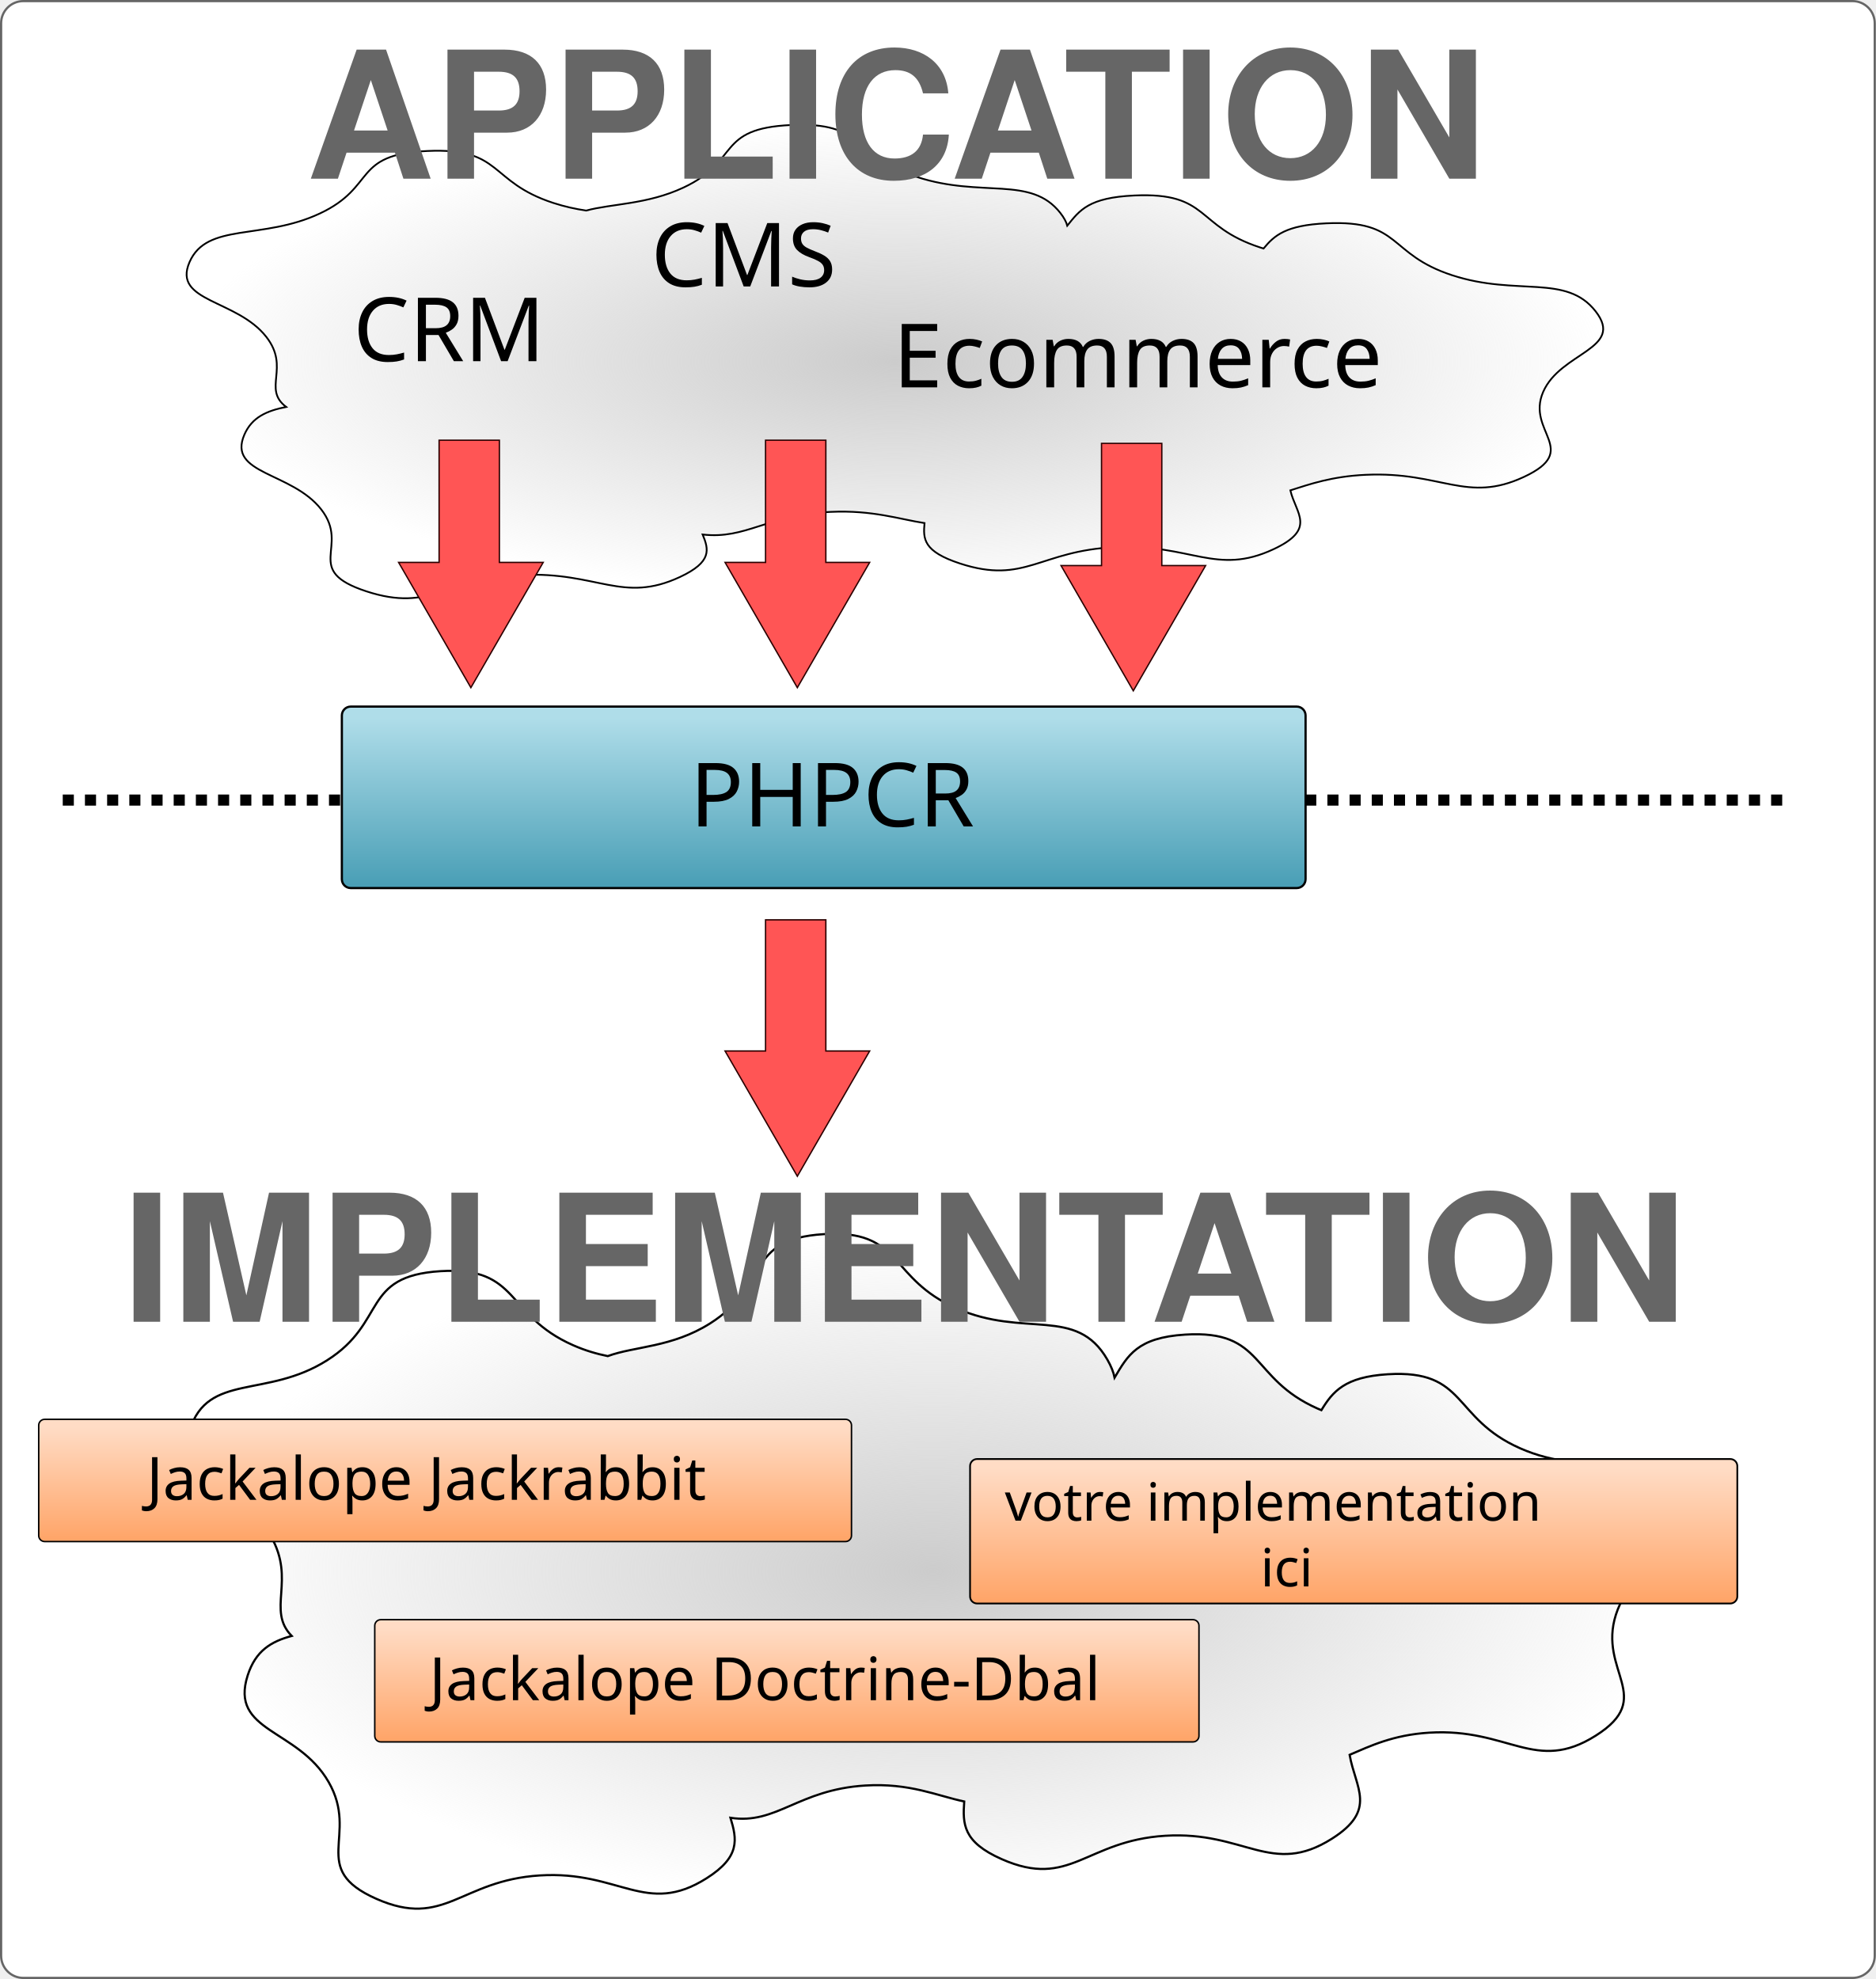
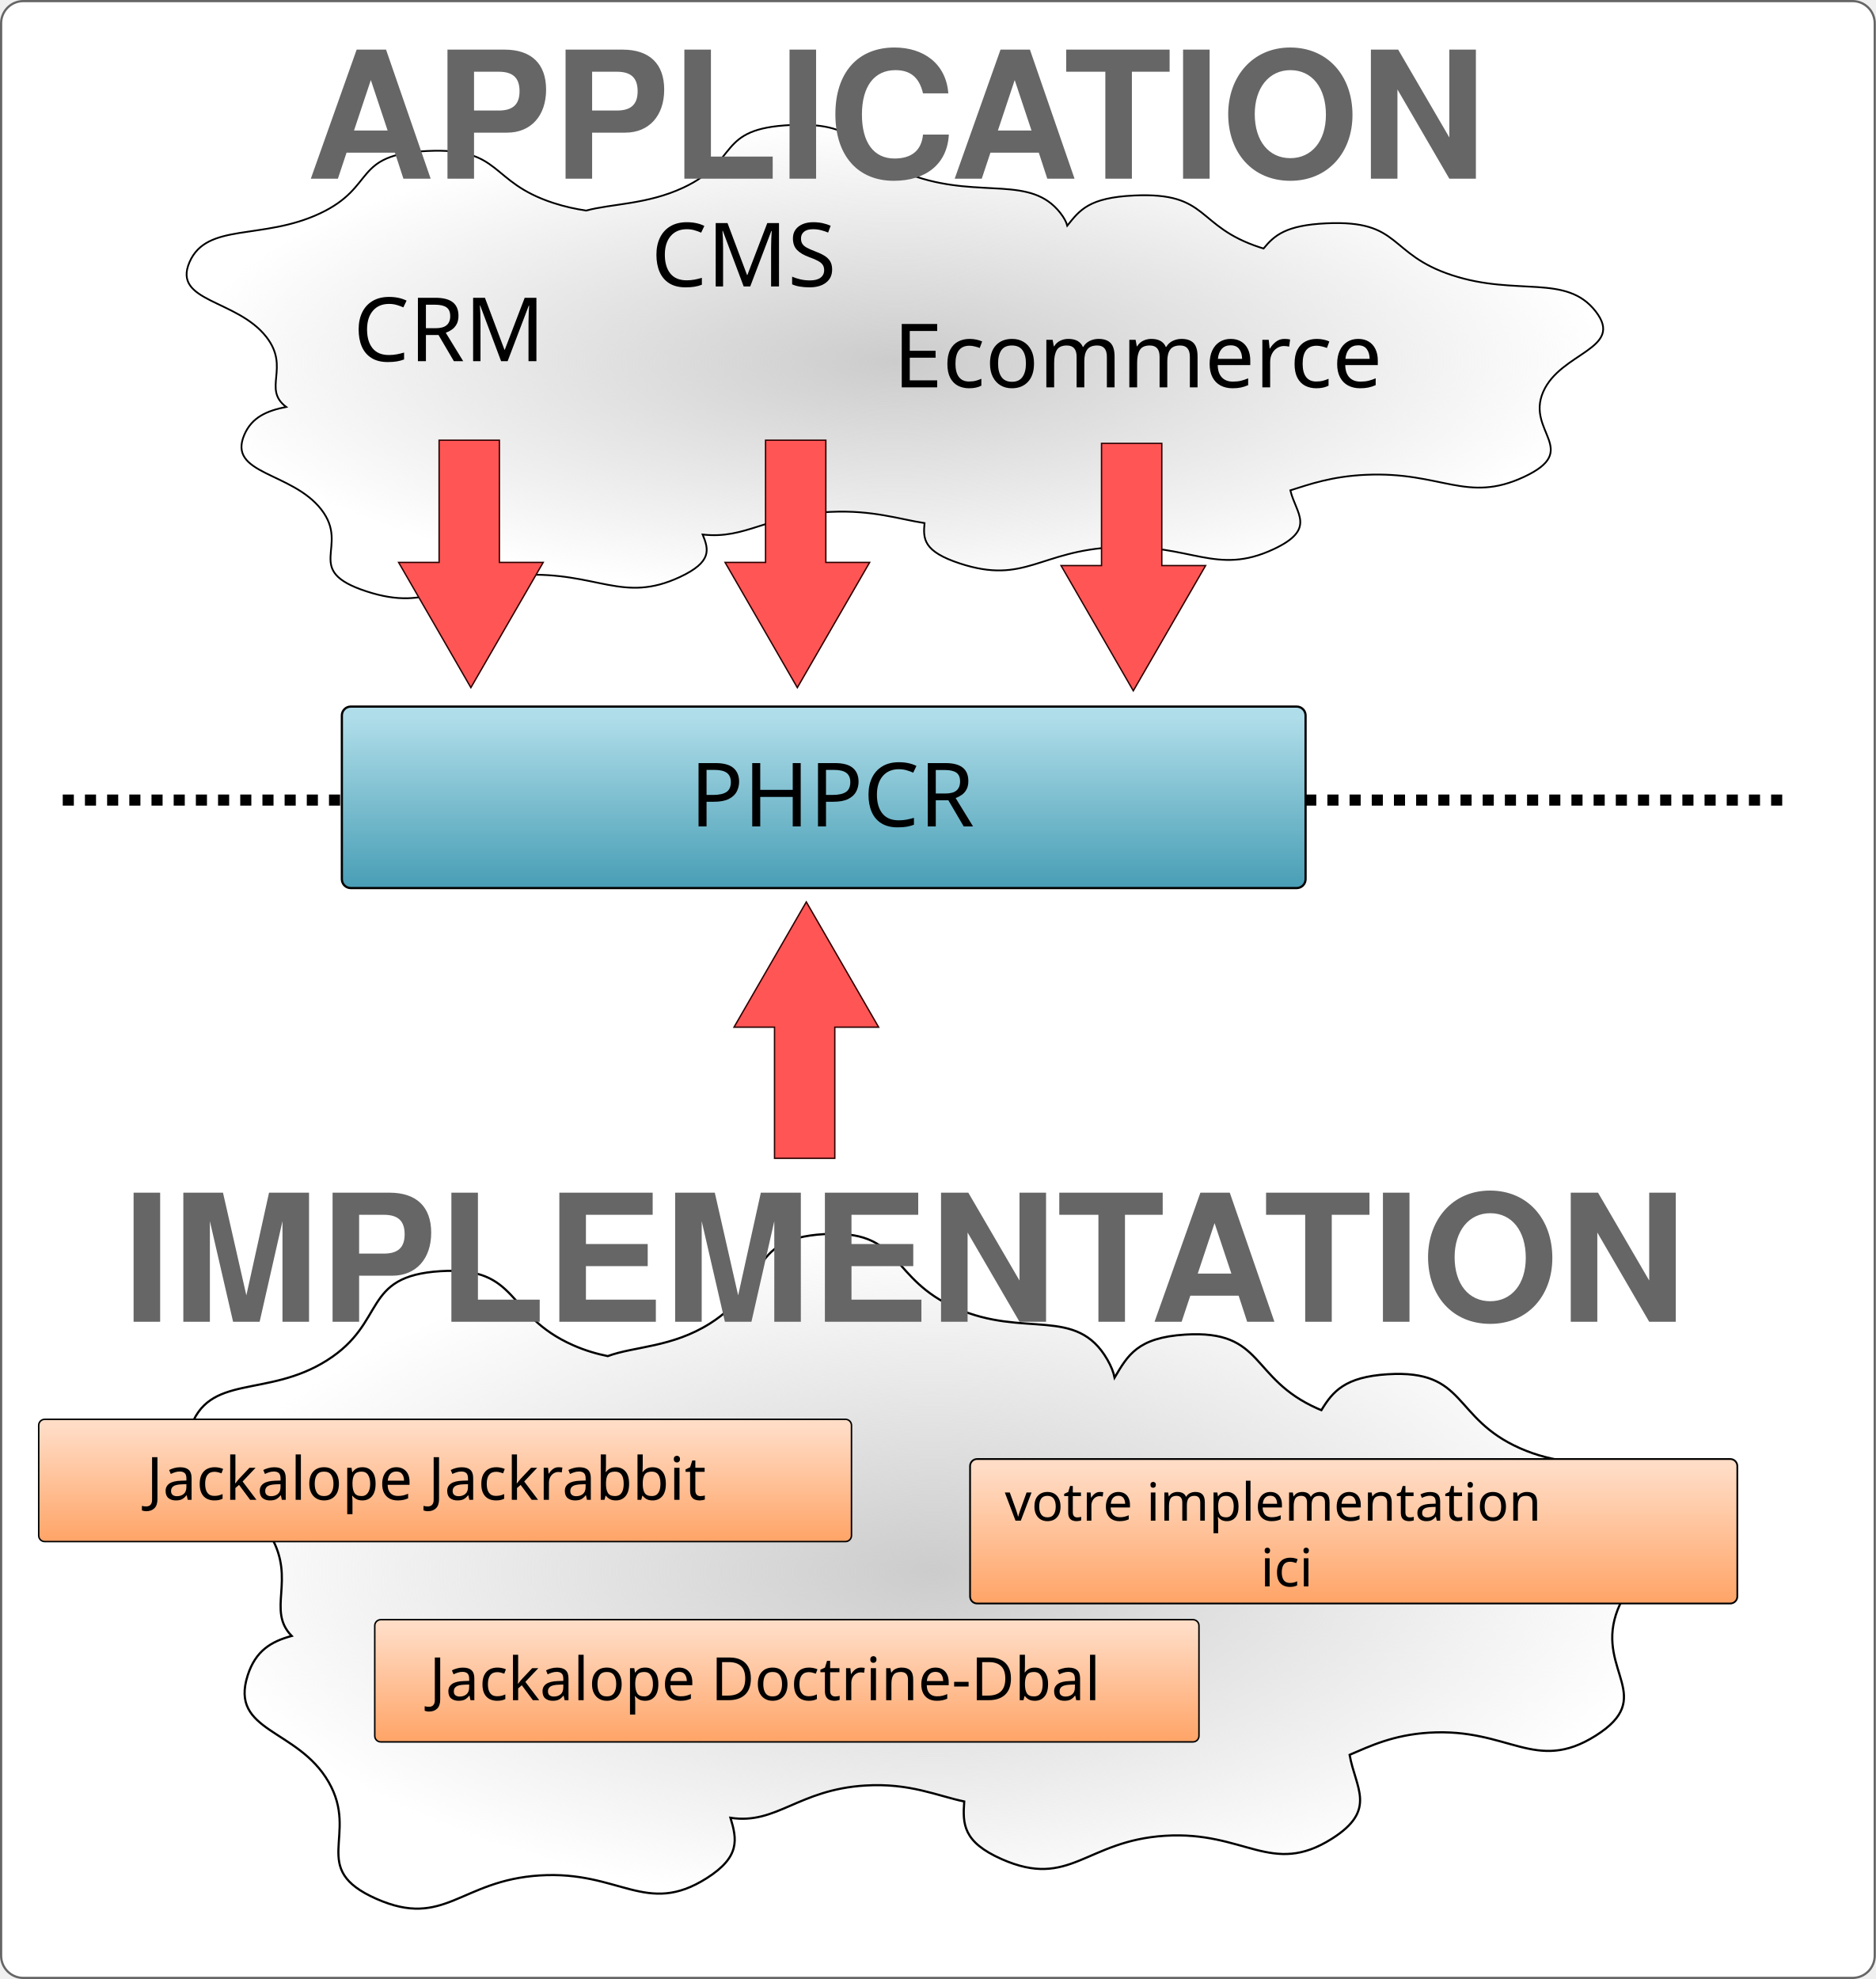
<svg xmlns="http://www.w3.org/2000/svg" xmlns:xlink="http://www.w3.org/1999/xlink" width="845.5" height="891.938" id="svg2" version="1.1">
  <defs id="defs4">
    <linearGradient id="linearGradient3951">
      <stop style="stop-color:#ee83ff;stop-opacity:1;" offset="0" id="stop3953" />
      <stop style="stop-color:#b410ff;stop-opacity:1;" offset="1" id="stop3955" />
    </linearGradient>
    <linearGradient id="linearGradient3838">
      <stop style="stop-color:#cccccc;stop-opacity:1;" offset="0" id="stop3840" />
      <stop style="stop-color:#cccccc;stop-opacity:0;" offset="1" id="stop3842" />
    </linearGradient>
    <linearGradient id="linearGradient3830">
      <stop style="stop-color:#afdde9;stop-opacity:1;" offset="0" id="stop3832" />
      <stop style="stop-color:#3894ad;stop-opacity:1;" offset="1" id="stop3834" />
    </linearGradient>
    <linearGradient id="linearGradient3822">
      <stop style="stop-color:#ffdcc5;stop-opacity:1;" offset="0" id="stop3824" />
      <stop style="stop-color:#ff9b58;stop-opacity:1;" offset="1" id="stop3826" />
    </linearGradient>
    <linearGradient xlink:href="#linearGradient3830" id="linearGradient3836" x1="377.143" y1="530.934" x2="377.143" y2="619.551" gradientUnits="userSpaceOnUse" gradientTransform="translate(-72.73098,-137.3807)" />
    <radialGradient xlink:href="#linearGradient3838" id="radialGradient3846" cx="410.934" cy="276.379" fx="410.934" fy="276.379" r="295.402" gradientTransform="matrix(1.082555,0,0,0.3621975,-82.41218,132.8386)" gradientUnits="userSpaceOnUse" />
    <radialGradient xlink:href="#linearGradient3838" id="radialGradient3871" gradientUnits="userSpaceOnUse" gradientTransform="matrix(1.140483,0,0,0.5161967,-89.04401,635.4955)" cx="410.934" cy="276.379" fx="410.934" fy="276.379" r="295.402" />
    <linearGradient xlink:href="#linearGradient3822" id="linearGradient3933" gradientUnits="userSpaceOnUse" gradientTransform="matrix(0.6735287,0,0,0.6735287,-23.41522,410.0696)" x1="377.143" y1="530.934" x2="377.143" y2="619.551" />
    <linearGradient xlink:href="#linearGradient3822" id="linearGradient3935" gradientUnits="userSpaceOnUse" gradientTransform="matrix(0.7961487,0,0,0.7961487,355.3904,379.6454)" x1="377.143" y1="530.934" x2="377.143" y2="619.551" />
    <linearGradient xlink:href="#linearGradient3822" id="linearGradient3937" gradientUnits="userSpaceOnUse" gradientTransform="matrix(0.6735287,0,0,0.6735287,45.21854,538.7579)" x1="377.143" y1="530.934" x2="377.143" y2="619.551" />
  </defs>
  <g id="layer1" transform="translate(40.90625,-70)">
    <rect style="fill:#ffffff;fill-opacity:1;stroke:#666666;stroke-width:1;stroke-miterlimit:4;stroke-opacity:1;stroke-dasharray:none" id="rect3999" width="844.488" height="890.955" x="-40.406" y="70.494" rx="10" />
    <path style="fill:none;stroke:#000000;stroke-width:5;stroke-linecap:butt;stroke-linejoin:miter;stroke-miterlimit:4;stroke-opacity:1;stroke-dasharray:5, 5;stroke-dashoffset:0" d="m -12.622,430.597 779.838,0" id="path4001" />
    <path style="fill:url(#radialGradient3846);fill-opacity:1;stroke:#000000;stroke-width:0.796;stroke-miterlimit:4;stroke-opacity:1;stroke-dasharray:none" d="m 318.762,126.254 c -0.988,0.016 -2.013,0.043 -3.079,0.091 -34.107,1.561 -22.684,16.115 -48.58,28.213 -16.332,7.631 -32.284,7.202 -43.81,10.349 -4.723,-0.708 -9.668,-1.762 -14.851,-3.456 -29.291,-9.573 -22.592,-24.966 -56.699,-23.404 -34.107,1.561 -22.684,16.115 -48.58,28.213 -25.896,12.098 -50.868,3.89 -58.661,21.905 -7.793,18.015 21.355,16.649 34.642,33.699 10.846,13.918 -1.938,23.341 8.931,31.541 -8.676,1.736 -15.421,4.595 -18.843,12.507 -7.793,18.015 21.355,16.631 34.642,33.68 13.287,17.05 -8.891,27.363 20.399,36.935 29.291,9.573 35.887,-5.826 69.994,-7.387 34.107,-1.561 45.384,13.013 71.28,0.914 14.578,-6.811 13.02,-12.372 10.25,-19.144 19.716,2.258 28.901,-8.887 57.646,-10.203 19.07,-0.873 31.01,3.311 42.355,5.047 -0.651,7.06 -0.682,12.766 16.035,18.23 29.291,9.573 35.853,-5.826 69.96,-7.387 34.107,-1.561 45.418,13.031 71.313,0.933 19.51,-9.115 10.076,-15.992 7.578,-26.531 8.81,-2.777 18.617,-6.297 34.033,-7.003 34.107,-1.561 45.384,13.031 71.28,0.933 25.895,-12.098 0.834,-20.255 8.627,-38.27 7.793,-18.015 36.934,-19.3 23.647,-36.35 -13.287,-17.05 -35.358,-6.682 -64.649,-16.255 -29.291,-9.573 -22.558,-24.966 -56.665,-23.404 -18.286,0.837 -23.469,5.429 -28.349,11.355 -0.533,-0.163 -1.052,-0.318 -1.59,-0.494 -29.291,-9.573 -22.558,-24.965 -56.665,-23.404 -20.54,0.94 -24.599,6.613 -30.21,13.604 -0.461,-1.698 -1.457,-3.581 -3.112,-5.705 -13.287,-17.05 -35.392,-6.682 -64.683,-16.255 -28.376,-9.273 -22.945,-24.004 -53.586,-23.496 z" id="path3021" />
    <g transform="translate(-311.127,-536.391)" id="g3939" />
    <text xml:space="preserve" style="font-size:40px;font-style:normal;font-weight:normal;line-height:125%;letter-spacing:0px;word-spacing:0px;fill:#000000;fill-opacity:1;stroke:none;font-family:Sans" x="252.521" y="199.1" id="text2985">
      <tspan id="tspan2987" x="252.521" y="199.1">CMS</tspan>
    </text>
    <text xml:space="preserve" style="font-size:40px;font-style:normal;font-weight:normal;line-height:125%;letter-spacing:0px;word-spacing:0px;fill:#000000;fill-opacity:1;stroke:none;font-family:Sans" x="361.659" y="244.587" id="text2989">
      <tspan id="tspan2991" x="361.659" y="244.587">Ecommerce</tspan>
    </text>
    <text xml:space="preserve" style="font-size:40px;font-style:normal;font-weight:normal;line-height:125%;letter-spacing:0px;word-spacing:0px;fill:#000000;fill-opacity:1;stroke:none;font-family:Sans" x="118.302" y="232.77" id="text2993">
      <tspan id="tspan2995" x="118.302" y="232.77">CRM</tspan>
    </text>
    <rect style="fill:url(#linearGradient3836);fill-opacity:1;stroke:#000000;stroke-width:1;stroke-miterlimit:4;stroke-opacity:1;stroke-dasharray:none" id="rect2997" width="434.366" height="81.793" x="113.179" y="388.459" rx="4" />
    <text xml:space="preserve" style="font-size:40px;font-style:normal;font-weight:normal;line-height:125%;letter-spacing:0px;word-spacing:0px;fill:#000000;fill-opacity:1;stroke:none;font-family:Sans" x="270.07" y="442.488" id="text2999">
      <tspan id="tspan3001" x="270.07" y="442.488">PHPCR</tspan>
    </text>
    <path id="path3869" d="m 333.597,626.111 c -1.041,0.023 -2.12,0.061 -3.243,0.13 -35.932,2.225 -23.898,22.967 -51.179,40.209 -17.206,10.875 -34.012,10.264 -46.154,14.749 -4.976,-1.008 -10.186,-2.511 -15.646,-4.925 -30.858,-13.643 -23.801,-35.58 -59.733,-33.356 -35.932,2.225 -23.898,22.967 -51.179,40.209 -27.281,17.243 -53.59,5.545 -61.8,31.219 -8.21,25.674 22.498,23.728 36.495,48.027 11.426,19.835 -2.042,33.265 9.409,44.952 -9.141,2.475 -16.246,6.549 -19.852,17.824 -8.21,25.674 22.498,23.702 36.495,48.001 13.998,24.299 -9.367,38.997 21.491,52.639 30.858,13.643 37.807,-8.303 73.739,-10.528 35.932,-2.225 47.812,18.546 75.094,1.303 15.359,-9.707 13.716,-17.632 10.799,-27.284 20.771,3.218 30.448,-12.666 60.731,-14.541 20.091,-1.244 32.67,4.718 44.621,7.192 -0.686,10.061 -0.719,18.195 16.893,25.981 30.858,13.643 37.772,-8.303 73.704,-10.528 35.932,-2.225 47.848,18.572 75.129,1.329 20.554,-12.991 10.615,-22.791 7.983,-37.812 9.281,-3.957 19.613,-8.975 35.854,-9.981 35.932,-2.225 47.812,18.572 75.094,1.329 27.281,-17.242 0.878,-28.867 9.088,-54.541 8.21,-25.674 38.91,-27.506 24.912,-51.805 -13.997,-24.299 -37.25,-9.524 -68.108,-23.166 -30.858,-13.643 -23.765,-35.58 -59.697,-33.356 -19.265,1.193 -24.725,7.737 -29.866,16.183 -0.561,-0.232 -1.109,-0.453 -1.675,-0.704 -30.858,-13.643 -23.765,-35.58 -59.697,-33.356 -21.639,1.34 -25.916,9.425 -31.827,19.388 -0.486,-2.42 -1.535,-5.103 -3.279,-8.13 -13.998,-24.299 -37.286,-9.524 -68.144,-23.166 -29.894,-13.216 -24.173,-34.21 -56.454,-33.486 z" style="fill:url(#radialGradient3871);fill-opacity:1;stroke:#000000;stroke-width:0.975;stroke-miterlimit:4;stroke-opacity:1;stroke-dasharray:none" />
    <g id="g3917" transform="translate(-107.0762,-70.71068)">
      <rect rx="3.185" y="798.292" x="503.403" height="65.119" width="345.82" id="rect3875" style="fill:url(#linearGradient3935);fill-opacity:1;stroke:#000000;stroke-width:0.796;stroke-miterlimit:4;stroke-opacity:1;stroke-dasharray:none" />
      <text id="text3015" y="826.077" x="667.7" style="font-size:23.701px;font-style:normal;font-weight:normal;text-align:center;line-height:125%;letter-spacing:0px;word-spacing:0px;text-anchor:middle;fill:#000000;fill-opacity:1;stroke:none;font-family:Sans" xml:space="preserve">
        <tspan id="tspan3019" y="826.077" x="667.7">votre implementation</tspan>
        <tspan id="tspan3881" y="855.703" x="667.7">ici</tspan>
      </text>
    </g>
    <path style="fill:#ff5555;fill-opacity:1;stroke:#2b0000;stroke-width:0.614;stroke-miterlimit:4;stroke-opacity:1;stroke-dasharray:none" d="m 455.576,269.831 0,55.066 -18.255,0 16.299,28.226 16.28,28.226 16.299,-28.226 16.299,-28.226 -19.75,0 0,-55.066 z" id="rect3043" />
    <path id="path3048" d="m 304.148,268.402 0,55.066 -18.255,0 16.299,28.226 16.28,28.226 16.299,-28.226 16.299,-28.226 -19.75,0 0,-55.066 z" style="fill:#ff5555;fill-opacity:1;stroke:#2b0000;stroke-width:0.614;stroke-miterlimit:4;stroke-opacity:1;stroke-dasharray:none" />
    <text xml:space="preserve" style="font-size:79.794px;font-style:normal;font-variant:normal;font-weight:bold;font-stretch:normal;text-align:start;line-height:125%;letter-spacing:0px;word-spacing:0px;writing-mode:lr-tb;text-anchor:start;fill:#666666;fill-opacity:1;stroke:none;font-family:TeX Gyre Heros;-inkscape-font-specification:TeX Gyre Heros Bold" x="14.277" y="665.713" id="text3909">
      <tspan id="tspan3911" x="14.277" y="665.713">IMPLEMENTATION</tspan>
    </text>
    <path style="fill:#ff5555;fill-opacity:1;stroke:#2b0000;stroke-width:0.614;stroke-miterlimit:4;stroke-opacity:1;stroke-dasharray:none" d="m 157.005,268.402 0,55.066 -18.255,0 16.299,28.226 16.28,28.226 16.299,-28.226 16.299,-28.226 -19.75,0 0,-55.066 z" id="path3050" />
    <text id="text3913" y="150.536" x="97.11" style="font-size:79.794px;font-style:normal;font-variant:normal;font-weight:bold;font-stretch:normal;text-align:start;line-height:125%;letter-spacing:0px;word-spacing:0px;writing-mode:lr-tb;text-anchor:start;fill:#666666;fill-opacity:1;stroke:none;font-family:TeX Gyre Heros;-inkscape-font-specification:TeX Gyre Heros Bold" xml:space="preserve">
      <tspan y="150.536" x="97.11" id="tspan3915">APPLICATION</tspan>
    </text>
-     <path style="fill:#ff5555;fill-opacity:1;stroke:#2b0000;stroke-width:0.614;stroke-miterlimit:4;stroke-opacity:1;stroke-dasharray:none" d="m 304.148,484.575 0,59.106 -18.255,0 16.299,28.226 16.28,28.226 16.299,-28.226 16.299,-28.226 -19.75,0 0,-59.106 z" id="path3873" />
+     <path style="fill:#ff5555;fill-opacity:1;stroke:#2b0000;stroke-width:0.614;stroke-miterlimit:4;stroke-opacity:1;stroke-dasharray:none" d="m 308.188,592.052 0,-59.106 -18.255,0 16.299,-28.226 16.28,-28.226 16.299,28.226 16.299,28.226 -19.75,0 0,59.106 z" id="path3873" />
    <g id="g3928" transform="translate(-125.2589,-54.54824)">
      <rect rx="2.694" y="764.238" x="101.801" height="55.09" width="366.339" id="rect3889" style="fill:url(#linearGradient3933);fill-opacity:1;stroke:#000000;stroke-width:0.674;stroke-miterlimit:4;stroke-opacity:1;stroke-dasharray:none" />
      <text xml:space="preserve" style="font-size:26.941px;font-style:normal;font-weight:normal;line-height:125%;letter-spacing:0px;word-spacing:0px;fill:#000000;fill-opacity:1;stroke:none;font-family:Sans" x="150.411" y="800.526" id="text3891">
        <tspan id="tspan3893" x="150.411" y="800.526">Jackalope Jackrabbit</tspan>
      </text>
    </g>
    <g id="g3923" transform="translate(-42.42641,-92.93404)">
      <rect style="fill:url(#linearGradient3937);fill-opacity:1;stroke:#000000;stroke-width:0.674;stroke-miterlimit:4;stroke-opacity:1;stroke-dasharray:none" id="rect3897" width="371.487" height="55.09" x="170.434" y="892.926" rx="2.694" />
      <text id="text3899" y="929.214" x="195.023" style="font-size:26.941px;font-style:normal;font-weight:normal;line-height:125%;letter-spacing:0px;word-spacing:0px;fill:#000000;fill-opacity:1;stroke:none;font-family:Sans" xml:space="preserve">
        <tspan y="929.214" x="195.023" id="tspan3901">Jackalope Doctrine-Dbal</tspan>
      </text>
    </g>
  </g>
</svg>
